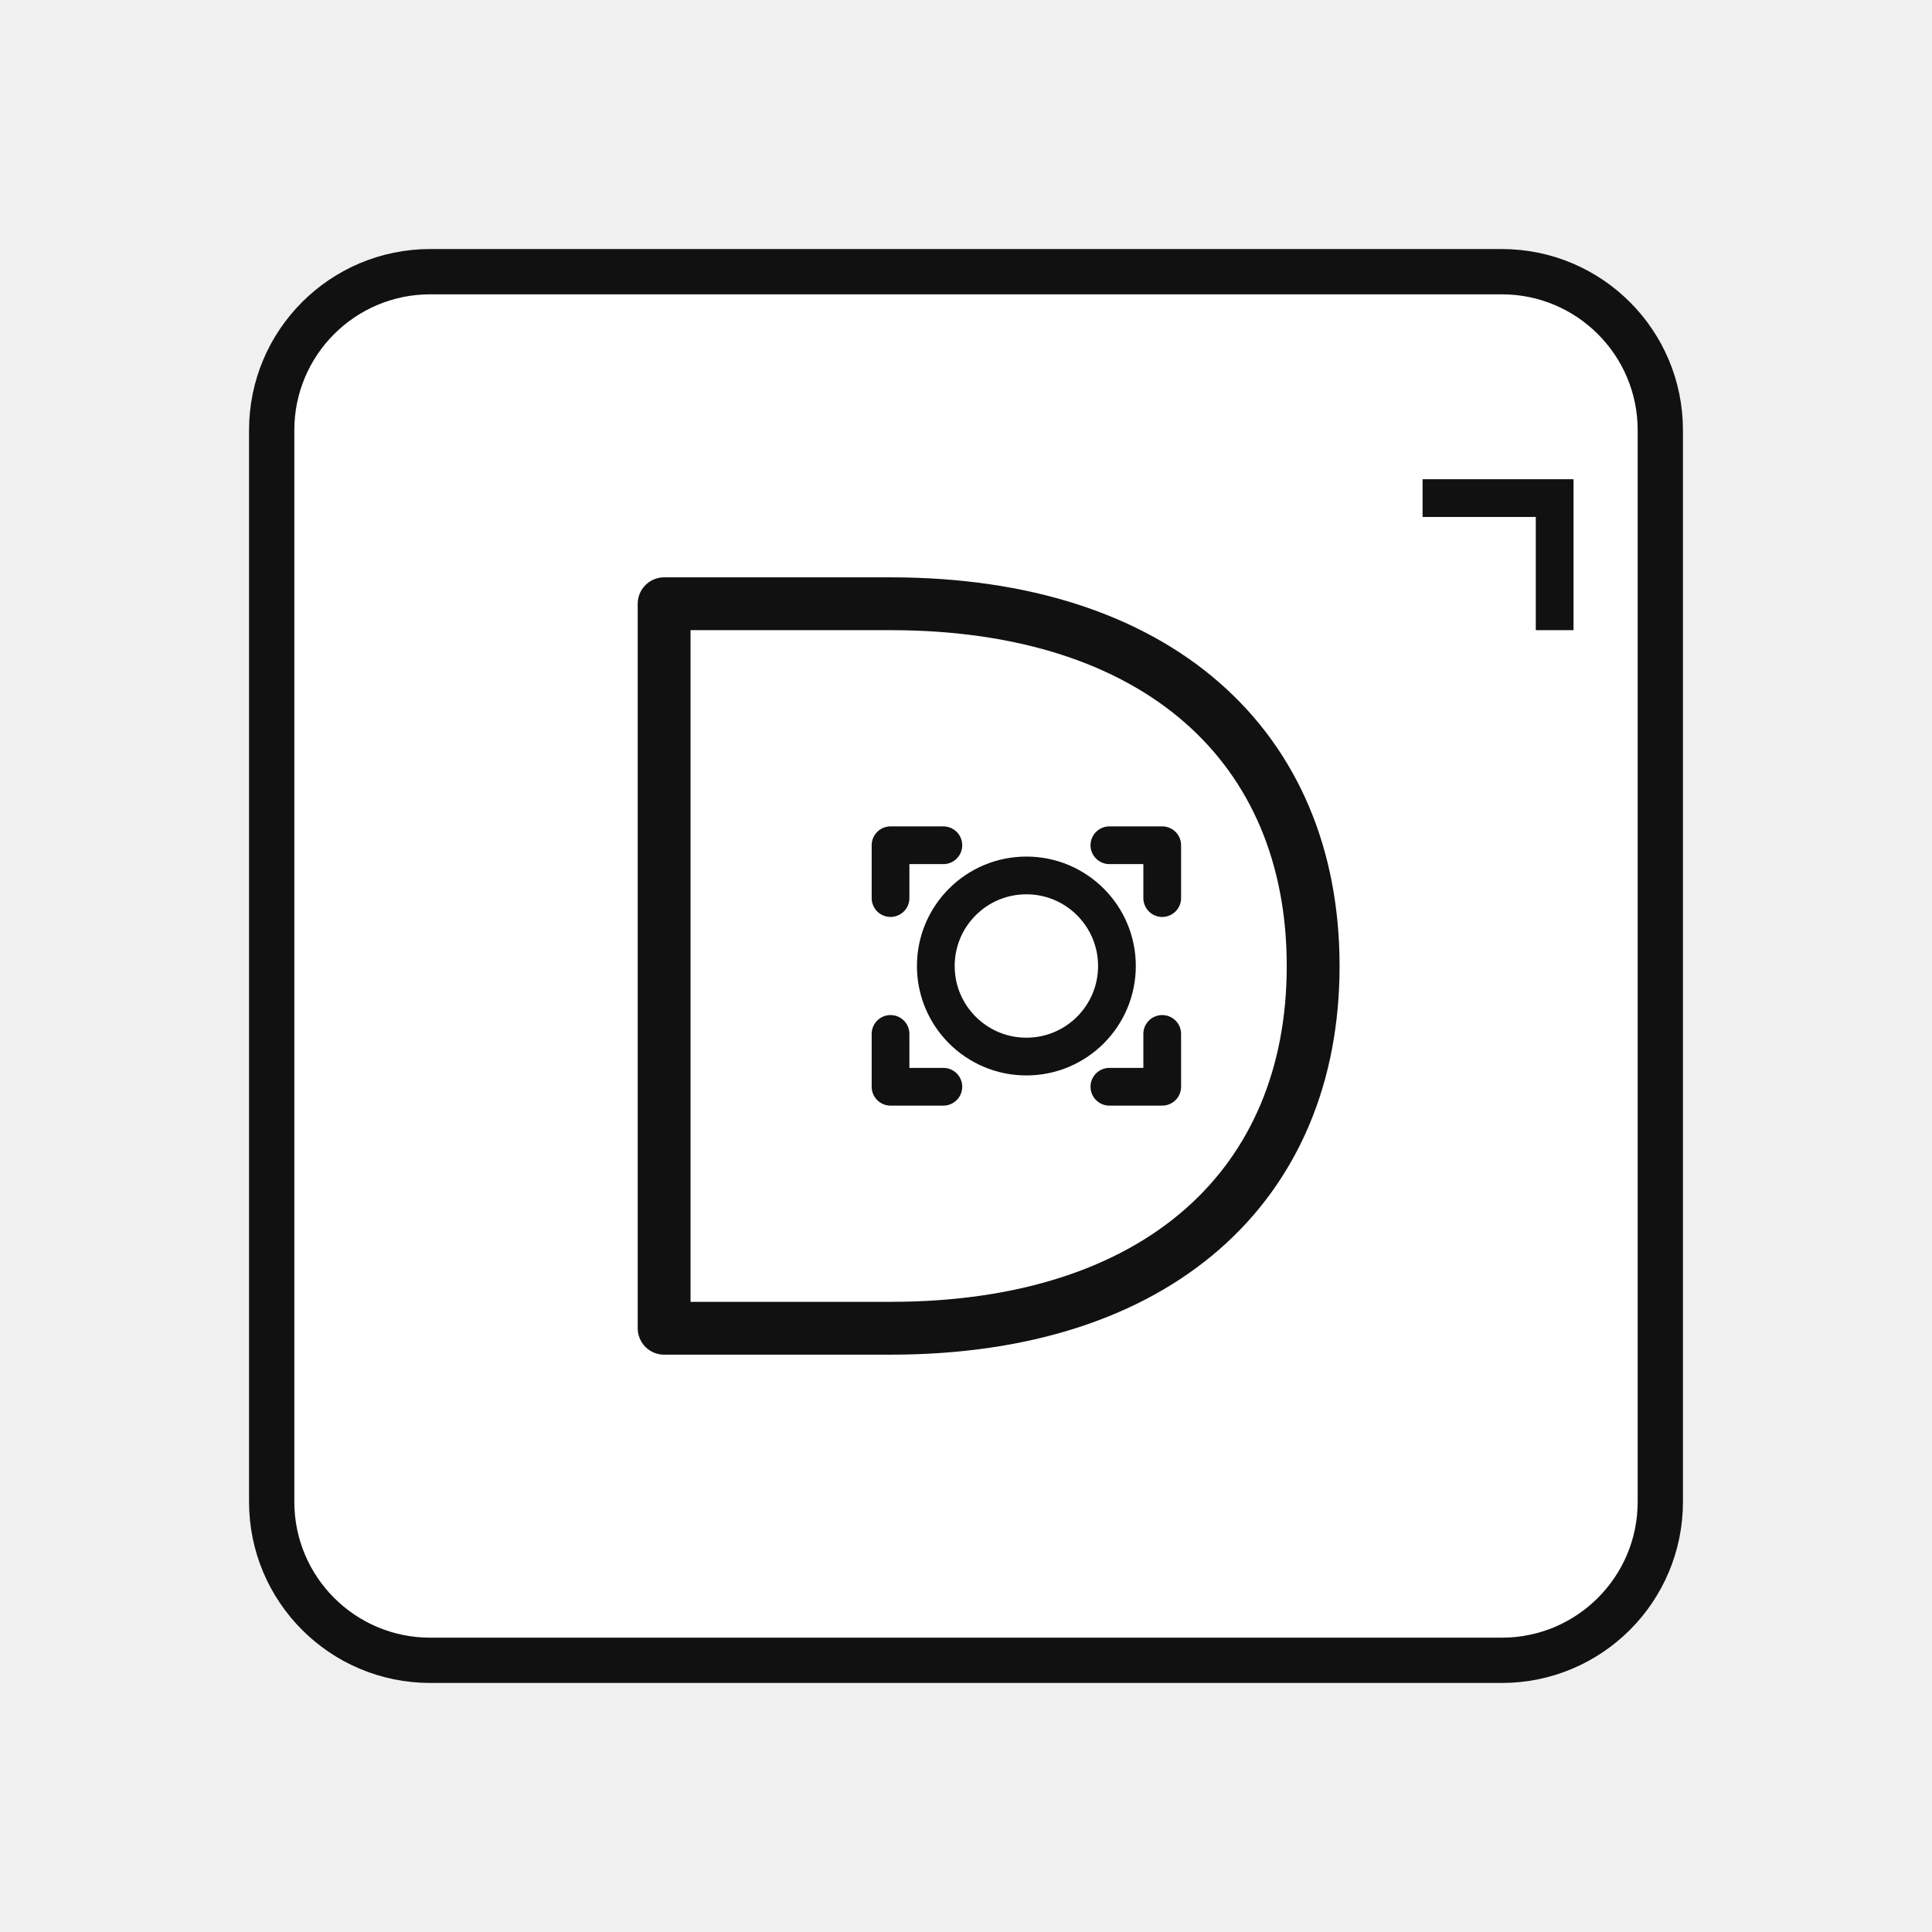
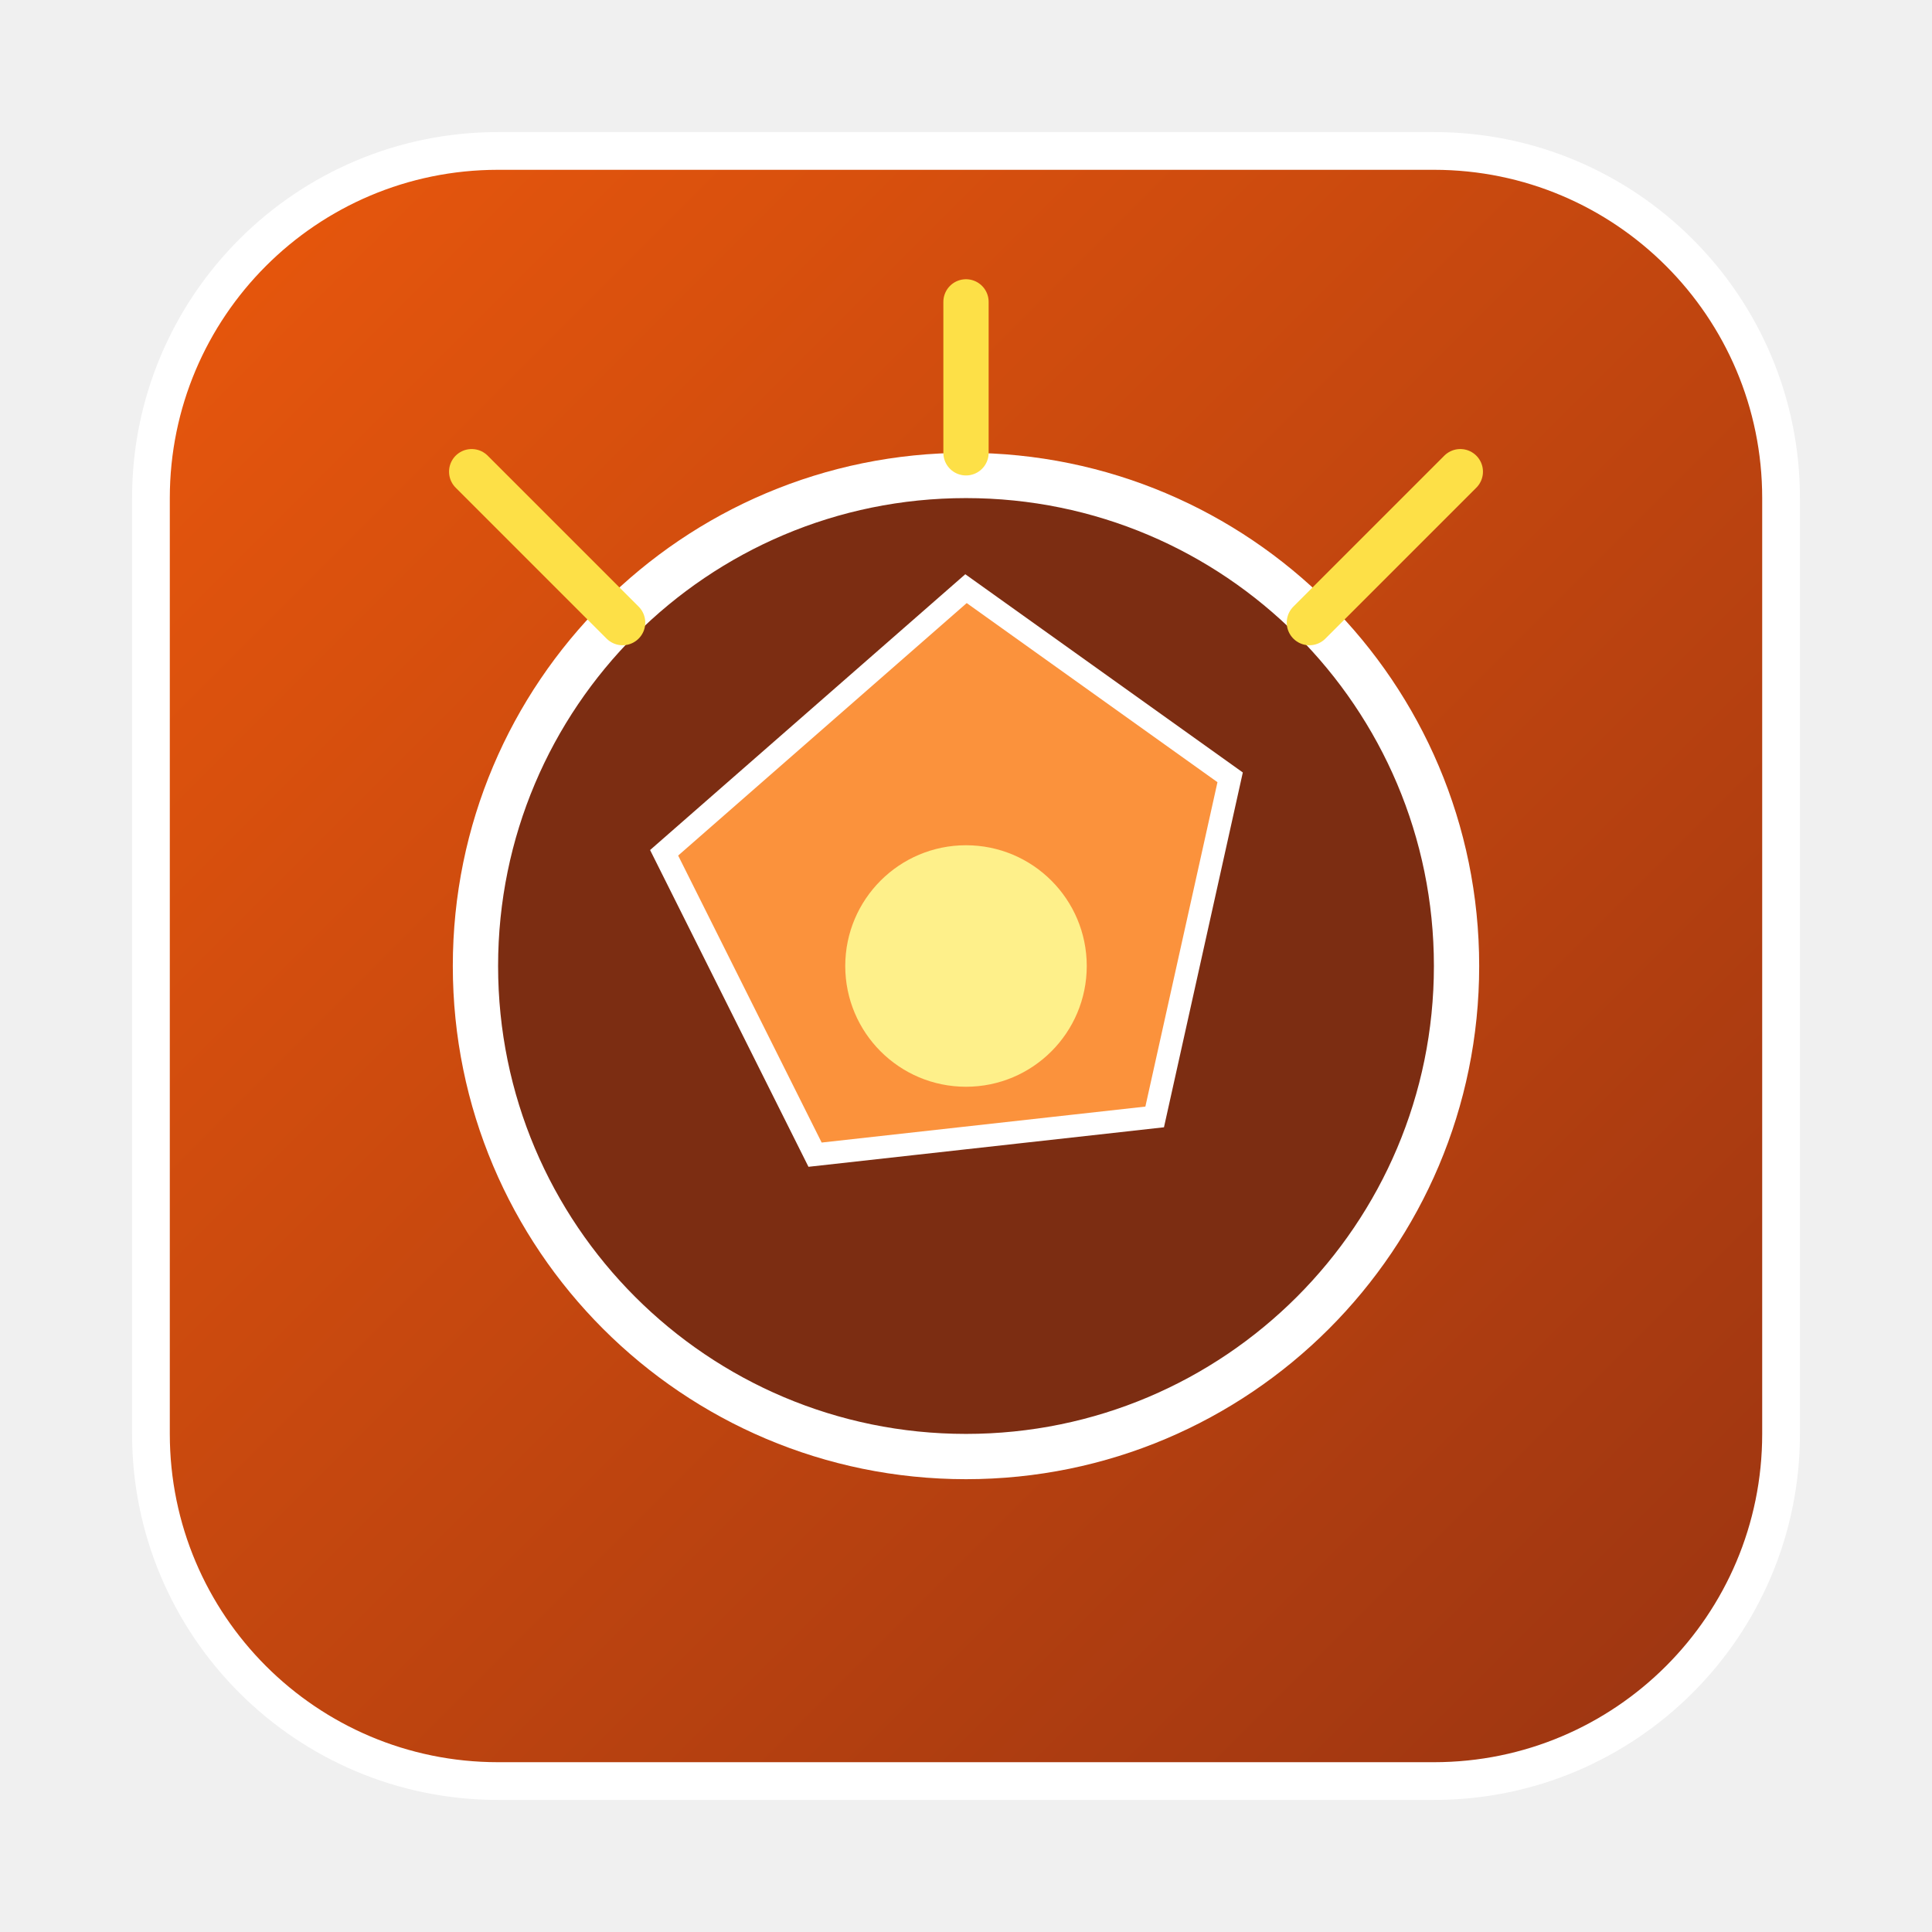
<svg xmlns="http://www.w3.org/2000/svg" width="128" height="128" viewBox="0 0 512 512" fill="none">
-   <rect x="72" y="72" width="368" height="368" rx="42" fill="#FFFFFF" stroke="#111111" stroke-width="12" />
-   <path d="M176 160V352H236C307 352 348 314 348 256C348 198 307 160 236 160H176Z" stroke="#111111" stroke-width="14" stroke-linecap="round" stroke-linejoin="round" />
-   <path d="M382 132H412V162" stroke="#111111" stroke-width="10" stroke-linecap="square" />
-   <g stroke="#111111" stroke-width="10" stroke-linecap="round" stroke-linejoin="round">
-     <circle cx="272" cy="256" r="24" />
-     <path d="M236 238V224H250M294 224H308V238M236 274V288H250M294 288H308V274" />
-   </g>
+   <defs>
+     <linearGradient id="bgGrad" x1="0%" y1="0%" x2="100%" y2="100%">
+       <stop offset="0%" stop-color="#EA580C" />
+       <stop offset="100%" stop-color="#9A3412" />
+     </linearGradient>
+   </defs>
+   <rect x="40" y="40" width="432" height="432" rx="92" fill="url(#bgGrad)" stroke="#FFFFFF" stroke-width="10" />
+   <circle cx="256" cy="256" r="130" stroke="#FFFFFF" stroke-width="12" fill="#7C2D12" />
+   <polygon points="256,156 326,206 306,296 216,306 176,226" fill="#FB923C" stroke="#FFFFFF" stroke-width="6" />
+   <circle cx="256" cy="256" r="32" fill="#FEF08A" />
+   <path d="M125 125L165 165M387 125L347 165M256 80V120" stroke="#FDE047" stroke-width="12" stroke-linecap="round" />
</svg>
